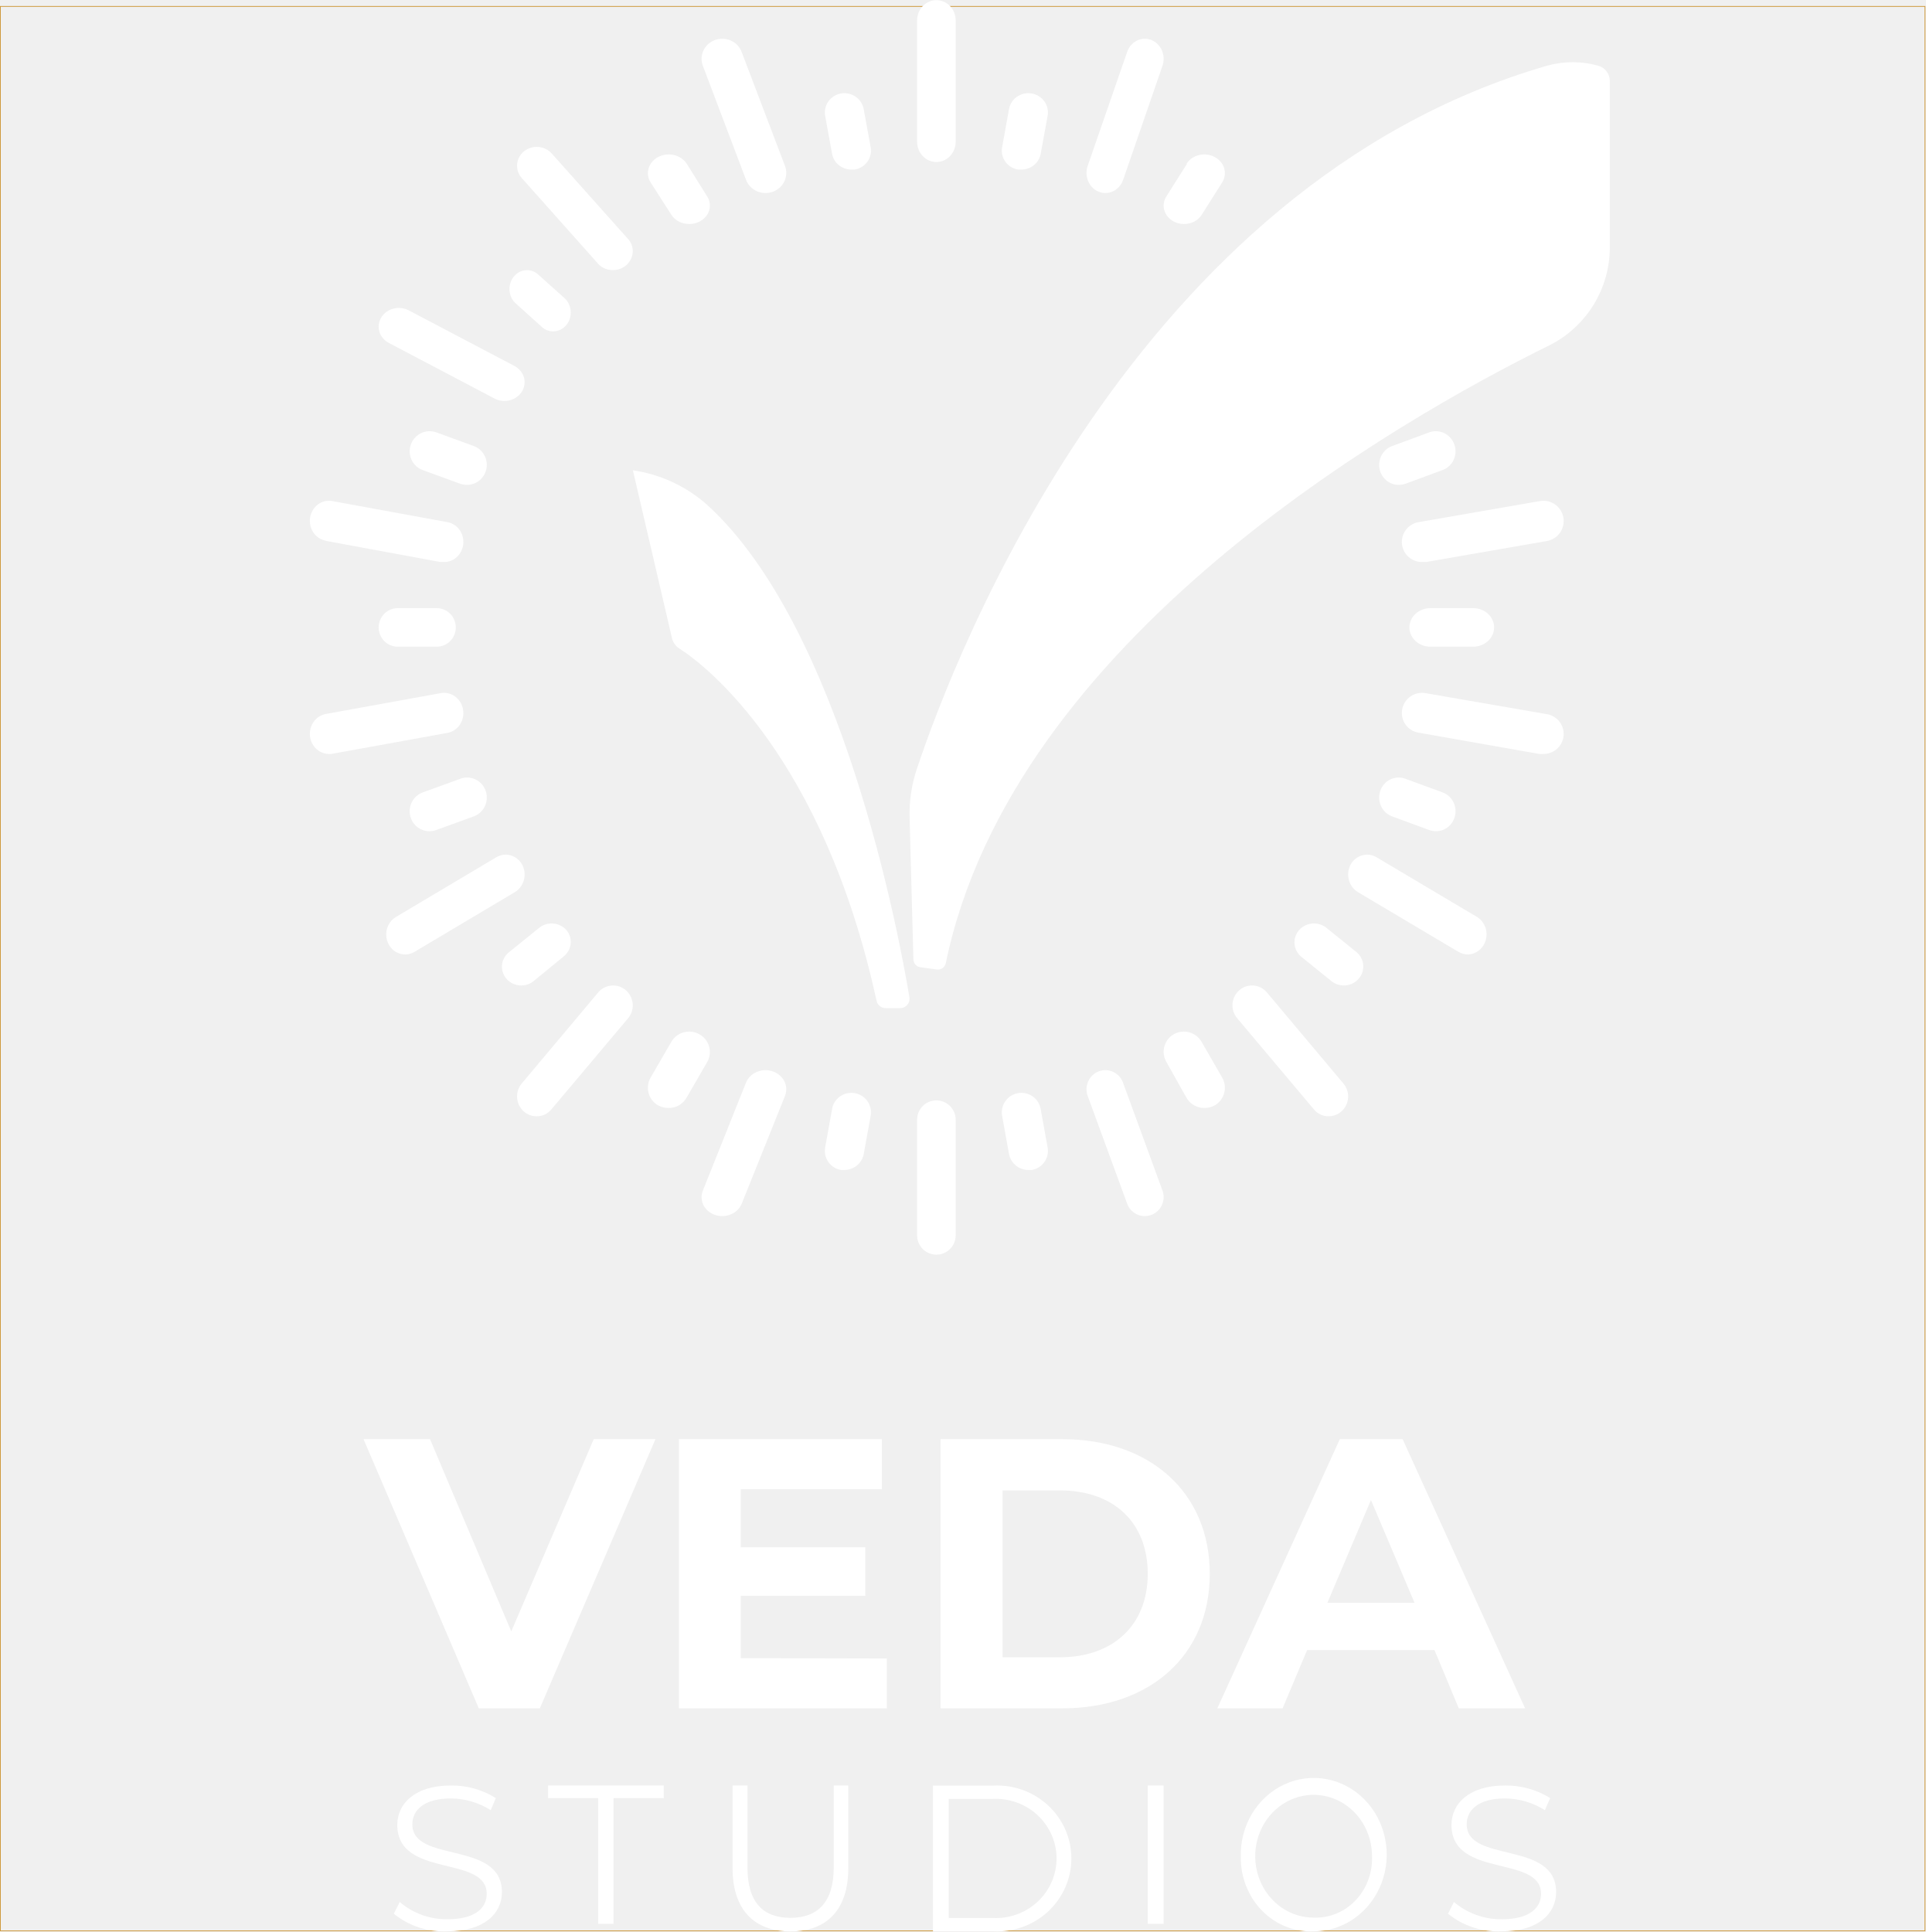
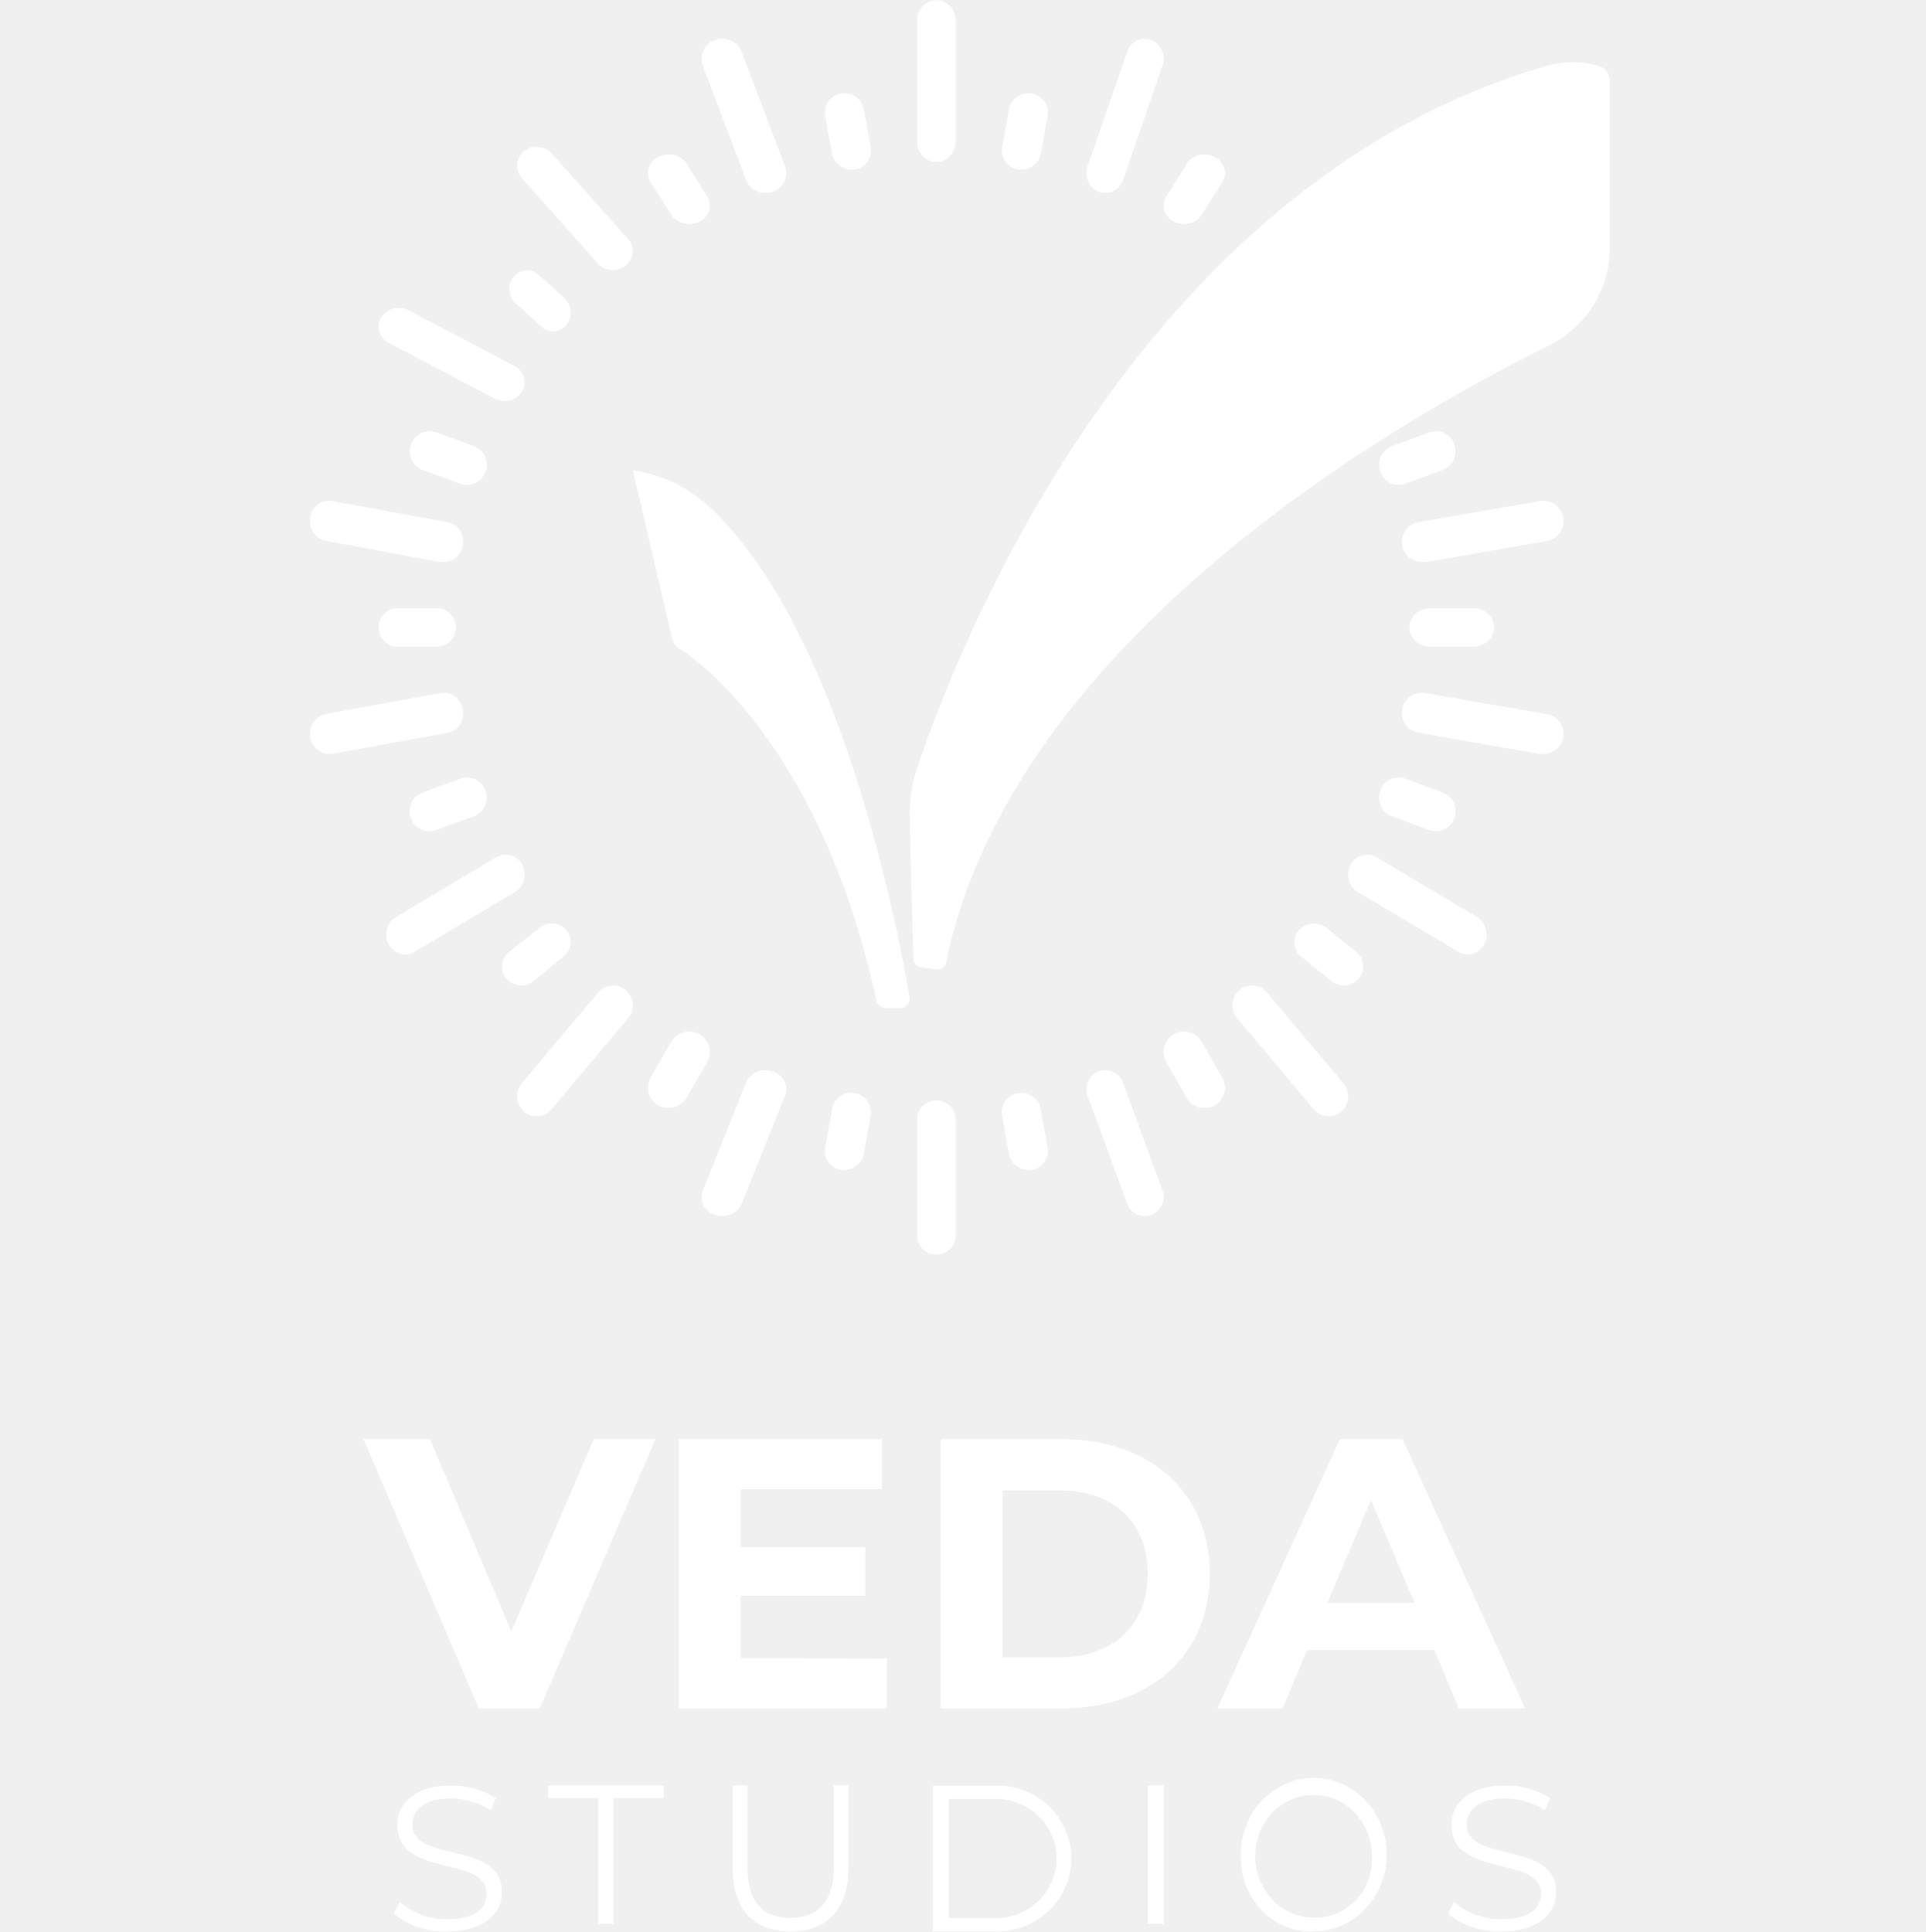
<svg xmlns="http://www.w3.org/2000/svg" width="2546" height="2555" viewBox="0 0 2546 2555" fill="none">
-   <rect x="0.5" y="8.5" width="2545" height="2545" stroke="#CE9737" />
  <path d="M866.721 1903.24L713.849 2259.24H633.142L480.721 1903.24H568.622L676.081 2157.49L785.114 1903.24H866.721Z" fill="white" />
  <path d="M1172.72 2193.3V2259.24H897.721V1903.24H1166.17V1969.41H979.52V2046.23H1144.25V2110.36H979.52V2192.85L1172.72 2193.3Z" fill="white" />
  <path d="M1243.72 1903.24H1404.6C1520.41 1903.24 1599.72 1973.49 1599.72 2081.35C1599.72 2189.22 1520.41 2259.24 1404.6 2259.24H1243.72V1903.24ZM1401.44 2191.71C1471.74 2191.71 1517.71 2149.34 1517.71 2081.35C1517.71 2013.37 1472.64 1971 1401.44 1971H1325.74V2191.71H1401.44Z" fill="white" />
  <path d="M1896.87 2182.2H1728.42L1696.03 2259.24H1609.72L1771.69 1903.24H1854.75L2016.72 2259.24H1929.03L1896.87 2182.2ZM1870.49 2119.65L1812.87 1983.69L1755.26 2119.65H1870.49Z" fill="white" />
  <path d="M520.721 2530.83L528.588 2515.31C546.149 2530.37 568.726 2538.5 591.989 2538.14C628.086 2538.14 643.59 2523.3 643.59 2504.59C643.59 2452.55 525.349 2484.5 525.349 2413.29C525.349 2385.45 548.488 2361.25 596.154 2361.25C617.199 2360.97 637.867 2366.77 655.622 2377.91L648.912 2393.89C633.166 2383.9 614.874 2378.52 596.154 2378.37C560.983 2378.37 545.248 2393.66 545.248 2412.61C545.248 2464.64 663.721 2433.38 663.721 2502.3C663.721 2530.15 640.582 2554.11 591.989 2554.11C566.122 2555.39 540.705 2547.08 520.721 2530.83Z" fill="white" />
  <path d="M790.975 2377.98H724.721V2361.24H877.721V2377.98H811.239V2544.24H790.975V2377.98Z" fill="white" />
  <path d="M968.721 2470.87V2361.24H988.434V2469.95C988.434 2516.01 1009.27 2536.28 1045.33 2536.28C1081.4 2536.28 1102.46 2515.32 1102.46 2469.95V2361.24H1121.72V2470.87C1121.72 2525.68 1093.05 2554.24 1045.33 2554.24C997.618 2554.24 968.721 2525.68 968.721 2470.87Z" fill="white" />
  <path d="M1233.72 2361.36H1313.6C1326.89 2360.72 1340.19 2362.74 1352.67 2367.29C1365.15 2371.85 1376.56 2378.84 1386.2 2387.85C1395.85 2396.87 1403.52 2407.71 1408.77 2419.72C1414.02 2431.74 1416.72 2444.67 1416.72 2457.74C1416.72 2470.81 1414.02 2483.75 1408.77 2495.76C1403.52 2507.77 1395.85 2518.62 1386.2 2527.63C1376.56 2536.64 1365.15 2543.64 1352.67 2548.19C1340.19 2552.75 1326.89 2554.77 1313.6 2554.13H1233.72V2361.36ZM1312.41 2536.5C1323.32 2537.08 1334.22 2535.47 1344.47 2531.78C1354.72 2528.08 1364.1 2522.37 1372.02 2515C1379.95 2507.63 1386.26 2498.75 1390.58 2488.91C1394.89 2479.06 1397.12 2468.46 1397.12 2457.74C1397.12 2447.03 1394.89 2436.42 1390.58 2426.57C1386.26 2416.73 1379.95 2407.85 1372.02 2400.48C1364.1 2393.11 1354.72 2387.4 1344.47 2383.71C1334.22 2380.01 1323.32 2378.41 1312.41 2378.99H1254.52V2536.5H1312.41Z" fill="white" />
  <path d="M1517.72 2361.24H1538.72V2544.24H1517.72V2361.24Z" fill="white" />
  <path d="M1640.76 2455.72C1640.19 2435.54 1645.36 2415.65 1655.59 2398.58C1665.83 2381.51 1680.69 2368.04 1698.25 2359.88C1715.81 2351.73 1735.28 2349.27 1754.18 2352.82C1773.08 2356.37 1790.54 2365.76 1804.34 2379.8C1818.13 2393.83 1827.63 2411.88 1831.62 2431.62C1835.6 2451.36 1833.9 2471.9 1826.72 2490.62C1819.54 2509.34 1807.22 2525.38 1791.32 2536.7C1775.43 2548.01 1756.68 2554.09 1737.48 2554.14C1724.89 2554.74 1712.32 2552.64 1700.53 2547.95C1688.74 2543.26 1677.98 2536.08 1668.93 2526.87C1659.87 2517.65 1652.7 2506.58 1647.86 2494.35C1643.01 2482.11 1640.6 2468.97 1640.76 2455.72ZM1814.29 2455.72C1814.46 2439.6 1810.07 2423.79 1801.67 2410.3C1793.27 2396.82 1781.24 2386.26 1767.12 2379.99C1752.99 2373.71 1737.41 2372 1722.36 2375.06C1707.3 2378.13 1693.46 2385.83 1682.59 2397.2C1671.71 2408.57 1664.3 2423.08 1661.3 2438.88C1658.3 2454.69 1659.84 2471.08 1665.72 2485.97C1671.61 2500.85 1681.58 2513.56 1694.36 2522.47C1707.14 2531.38 1722.15 2536.08 1737.48 2535.99C1747.62 2536.35 1757.72 2534.51 1767.16 2530.61C1776.61 2526.71 1785.19 2520.81 1792.38 2513.3C1799.57 2505.78 1805.23 2496.79 1809 2486.89C1812.76 2476.98 1814.56 2466.38 1814.29 2455.72Z" fill="white" />
  <path d="M1914.72 2530.83L1922.59 2515.31C1940.24 2530.37 1962.89 2538.49 1986.22 2538.14C2022.09 2538.14 2037.82 2523.3 2037.82 2504.59C2037.82 2452.55 1919.35 2484.5 1919.35 2413.29C1919.35 2385.44 1942.49 2361.25 1990.15 2361.25C2011.27 2361.01 2032 2366.79 2049.85 2377.91L2042.91 2393.89C2027.17 2383.9 2008.87 2378.52 1990.15 2378.37C1954.98 2378.37 1939.48 2393.66 1939.48 2412.6C1939.48 2464.64 2057.72 2433.37 2057.72 2502.3C2057.72 2530.15 2034.58 2554.12 1986.22 2554.12C1960.28 2555.38 1934.8 2547.08 1914.72 2530.83Z" fill="white" />
  <path d="M1212.72 26.964V187.523C1212.72 194.609 1215.41 201.405 1220.19 206.416C1224.97 211.427 1231.46 214.243 1238.22 214.243C1244.98 214.243 1251.47 211.427 1256.25 206.416C1261.03 201.405 1263.72 194.609 1263.72 187.523V26.964C1263.72 19.877 1261.03 13.08 1256.25 8.069C1251.47 3.057 1244.98 0.243 1238.22 0.243C1231.46 0.243 1224.97 3.057 1220.19 8.069C1215.41 13.08 1212.72 19.877 1212.72 26.964Z" fill="white" />
  <path d="M1111.96 123.62C1105.2 124.876 1099.23 128.692 1095.33 134.243C1091.43 139.794 1089.92 146.631 1091.13 153.268L1100.28 203.355C1101.35 209.205 1104.48 214.5 1109.13 218.317C1113.77 222.134 1119.63 224.232 1125.69 224.243H1130.27C1133.62 223.673 1136.83 222.459 1139.7 220.671C1142.58 218.882 1145.07 216.555 1147.02 213.822C1148.98 211.088 1150.37 208.002 1151.1 204.741C1151.84 201.48 1151.92 198.109 1151.33 194.82L1142.17 144.733C1141.62 141.392 1140.39 138.193 1138.57 135.319C1136.75 132.445 1134.36 129.954 1131.55 127.99C1128.74 126.027 1125.56 124.631 1122.2 123.88C1118.84 123.13 1115.35 123.041 1111.96 123.62Z" fill="white" />
  <path d="M908.187 216.653C906.382 213.836 903.977 211.365 901.109 209.383C898.241 207.4 894.966 205.944 891.47 205.097C887.975 204.251 884.328 204.031 880.738 204.449C877.148 204.868 873.685 205.917 870.547 207.537C867.408 209.156 864.656 211.315 862.447 213.889C860.238 216.464 858.616 219.404 857.673 222.541C856.73 225.678 856.484 228.952 856.95 232.175C857.416 235.397 858.585 238.506 860.39 241.323L887.873 284.225C890.301 287.958 893.798 291.039 898 293.152C902.202 295.264 906.957 296.33 911.772 296.238C916.577 296.232 921.288 295.045 925.394 292.805C928.458 291.189 931.137 289.046 933.277 286.499C935.417 283.952 936.976 281.05 937.864 277.961C938.752 274.872 938.952 271.656 938.453 268.498C937.953 265.339 936.764 262.301 934.953 259.556L908.187 216.653Z" fill="white" />
  <path d="M716.654 432.488C720.781 436.252 726.024 438.294 731.429 438.242C734.871 438.241 738.271 437.43 741.39 435.862C744.51 434.295 747.274 432.01 749.488 429.169C753.38 424.034 755.22 417.442 754.604 410.843C753.988 404.244 750.967 398.178 746.205 393.982L710.087 361.673C705.322 358.125 699.499 356.627 693.763 357.475C688.026 358.322 682.791 361.453 679.087 366.252C675.383 371.051 673.478 377.171 673.746 383.408C674.014 389.646 676.436 395.548 680.536 399.957L716.654 432.488Z" fill="white" />
  <path d="M558.754 621.561L608.781 639.837C611.705 640.761 614.75 641.235 617.813 641.243C623.933 641.181 629.837 638.951 634.5 634.94C639.163 630.93 642.289 625.393 643.335 619.293C644.382 613.192 643.282 606.914 640.227 601.548C637.172 596.183 632.355 592.071 626.614 589.927L576.588 571.65C573.274 570.517 569.77 570.061 566.281 570.309C562.791 570.557 559.385 571.505 556.26 573.096C553.136 574.688 550.355 576.891 548.079 579.579C545.804 582.268 544.079 585.387 543.005 588.755C540.915 595.222 541.389 602.257 544.327 608.378C547.266 614.498 552.438 619.225 558.754 621.561Z" fill="white" />
  <path d="M525.997 804.243C519.293 804.243 512.864 806.93 508.124 811.712C503.384 816.495 500.721 822.98 500.721 829.743C500.721 836.506 503.384 842.993 508.124 847.775C512.864 852.557 519.293 855.243 525.997 855.243H577.444C584.148 855.243 590.577 852.557 595.317 847.775C600.058 842.993 602.721 836.506 602.721 829.743C602.721 822.98 600.058 816.495 595.317 811.712C590.577 806.93 584.148 804.243 577.444 804.243H525.997Z" fill="white" />
  <path d="M559.325 1047.82C553.472 1049.84 548.521 1053.92 545.363 1059.33C542.205 1064.74 541.047 1071.12 542.099 1077.33C543.151 1083.53 546.343 1089.14 551.1 1093.16C555.857 1097.18 561.866 1099.34 568.045 1099.24C571.103 1099.27 574.138 1098.71 576.996 1097.6L626.567 1079.61C633.049 1077.22 638.335 1072.31 641.262 1065.95C644.188 1059.6 644.516 1052.32 642.173 1045.71C639.829 1039.11 635.007 1033.73 628.766 1030.75C622.526 1027.77 615.378 1027.43 608.896 1029.82L559.325 1047.82Z" fill="white" />
  <path d="M713.469 1226.64L673.685 1258.73C670.966 1260.76 668.697 1263.31 667.013 1266.21C665.328 1269.12 664.263 1272.32 663.88 1275.64C663.497 1278.95 663.805 1282.31 664.786 1285.5C665.766 1288.7 667.398 1291.67 669.585 1294.24C671.773 1296.81 674.47 1298.93 677.516 1300.46C680.562 1302 683.895 1302.92 687.315 1303.17C690.735 1303.43 694.174 1303.01 697.424 1301.94C700.675 1300.88 703.671 1299.18 706.235 1296.97L745.341 1264.88C750.586 1260.71 753.914 1254.69 754.592 1248.14C755.271 1241.58 753.244 1235.04 748.957 1229.94C744.619 1225.04 738.506 1221.97 731.894 1221.36C725.282 1220.74 718.681 1222.63 713.469 1226.64Z" fill="white" />
  <path d="M924.868 1367.83C918.653 1364.29 911.28 1363.32 904.351 1365.14C897.422 1366.96 891.495 1371.42 887.857 1377.55L860.397 1424.95C856.808 1431.09 855.797 1438.39 857.584 1445.26C859.372 1452.13 863.813 1458.03 869.949 1461.68C874.184 1464.02 878.952 1465.24 883.798 1465.24C888.609 1465.34 893.36 1464.16 897.558 1461.83C901.757 1459.5 905.25 1456.09 907.676 1451.97L935.136 1404.57C936.916 1401.49 938.062 1398.1 938.509 1394.58C938.956 1391.06 938.694 1387.49 937.739 1384.07C936.784 1380.65 935.154 1377.46 932.945 1374.67C930.735 1371.88 927.99 1369.56 924.868 1367.83Z" fill="white" />
  <path d="M1100.28 1466.87L1091.12 1517.5C1089.92 1524.18 1091.44 1531.07 1095.34 1536.64C1099.25 1542.21 1105.22 1546.03 1111.95 1547.24H1116.53C1122.61 1547.24 1128.5 1545.13 1133.18 1541.27C1137.86 1537.42 1141.04 1532.06 1142.16 1526.13L1151.31 1475.5C1151.91 1472.18 1151.85 1468.77 1151.12 1465.47C1150.4 1462.17 1149.02 1459.04 1147.08 1456.27C1145.13 1453.5 1142.66 1451.13 1139.79 1449.31C1136.92 1447.49 1133.72 1446.24 1130.37 1445.65C1127.02 1445.05 1123.58 1445.11 1120.26 1445.84C1116.93 1446.56 1113.78 1447.92 1110.99 1449.85C1108.19 1451.78 1105.81 1454.24 1103.97 1457.08C1102.13 1459.92 1100.88 1463.1 1100.28 1466.42V1466.87Z" fill="white" />
  <path d="M1346.18 1445.62C1339.38 1446.84 1333.35 1450.67 1329.41 1456.28C1325.46 1461.89 1323.92 1468.83 1325.12 1475.56L1334.27 1526.15C1335.4 1532.07 1338.57 1537.43 1343.25 1541.28C1347.93 1545.13 1353.83 1547.24 1359.91 1547.24H1364.49C1371.22 1546.03 1377.19 1542.22 1381.1 1536.65C1385 1531.08 1386.52 1524.2 1385.32 1517.53L1376.16 1466.94C1375.64 1463.58 1374.44 1460.35 1372.64 1457.45C1370.84 1454.55 1368.47 1452.03 1365.68 1450.05C1362.89 1448.06 1359.73 1446.65 1356.38 1445.89C1353.03 1445.13 1349.56 1445.04 1346.18 1445.62Z" fill="white" />
  <path d="M1569.05 1451.97C1571.47 1456.09 1574.94 1459.5 1579.12 1461.83C1583.29 1464.16 1588.01 1465.34 1592.8 1465.24C1597.62 1465.24 1602.36 1464.02 1606.57 1461.68C1612.67 1458.03 1617.08 1452.13 1618.86 1445.26C1620.64 1438.38 1619.63 1431.09 1616.06 1424.95L1588.76 1377.55C1585.14 1371.42 1579.25 1366.96 1572.36 1365.14C1565.47 1363.32 1558.14 1364.29 1551.96 1367.83C1548.92 1369.62 1546.25 1371.98 1544.13 1374.8C1542 1377.61 1540.45 1380.82 1539.57 1384.23C1538.69 1387.64 1538.49 1391.2 1538.99 1394.69C1539.48 1398.18 1540.66 1401.53 1542.46 1404.57L1569.05 1451.97Z" fill="white" />
  <path d="M1794.08 1259.42L1753.98 1227.01C1748.69 1222.76 1741.88 1220.73 1735.05 1221.35C1728.22 1221.98 1721.92 1225.21 1717.53 1230.34C1713.21 1235.49 1711.17 1242.1 1711.85 1248.72C1712.53 1255.34 1715.89 1261.42 1721.18 1265.63L1761.27 1298.04C1766.56 1302 1773.22 1303.81 1779.85 1303.09C1786.48 1302.36 1792.56 1299.16 1796.81 1294.15C1801.06 1289.15 1803.15 1282.73 1802.65 1276.25C1802.14 1269.77 1799.07 1263.73 1794.08 1259.42Z" fill="white" />
  <path d="M1907.29 1047.82L1858.2 1029.82C1855.03 1028.64 1851.65 1028.11 1848.28 1028.27C1844.9 1028.43 1841.59 1029.27 1838.53 1030.75C1835.47 1032.22 1832.72 1034.3 1830.44 1036.87C1828.17 1039.44 1826.4 1042.45 1825.25 1045.71C1824.1 1048.98 1823.59 1052.45 1823.75 1055.92C1823.9 1059.4 1824.72 1062.81 1826.16 1065.95C1827.59 1069.1 1829.61 1071.92 1832.11 1074.27C1834.61 1076.61 1837.53 1078.43 1840.71 1079.61L1889.79 1097.6C1892.62 1098.71 1895.63 1099.27 1898.65 1099.24C1904.77 1099.34 1910.72 1097.18 1915.43 1093.16C1920.14 1089.14 1923.3 1083.53 1924.35 1077.33C1925.39 1071.12 1924.24 1064.74 1921.11 1059.33C1917.99 1053.92 1913.08 1049.84 1907.29 1047.82Z" fill="white" />
  <path d="M1947.97 855.243C1955.33 855.243 1962.39 852.557 1967.59 847.775C1972.8 842.993 1975.72 836.506 1975.72 829.743C1975.72 822.98 1972.8 816.495 1967.59 811.712C1962.39 806.93 1955.33 804.243 1947.97 804.243H1891.48C1884.11 804.243 1877.05 806.93 1871.85 811.712C1866.64 816.495 1863.72 822.98 1863.72 829.743C1863.72 836.506 1866.64 842.993 1871.85 847.775C1877.05 852.557 1884.11 855.243 1891.48 855.243H1947.97Z" fill="white" />
  <path d="M1907.62 621.588C1910.81 620.436 1913.75 618.647 1916.27 616.325C1918.78 614.003 1920.82 611.194 1922.27 608.06C1923.71 604.926 1924.54 601.53 1924.69 598.068C1924.85 594.606 1924.33 591.148 1923.17 587.892C1920.84 581.269 1916.05 575.856 1909.84 572.832C1903.63 569.807 1896.5 569.417 1890.01 571.746L1840.61 589.997C1834.94 592.139 1830.19 596.245 1827.17 601.603C1824.15 606.961 1823.07 613.231 1824.1 619.323C1825.13 625.415 1828.22 630.944 1832.83 634.949C1837.43 638.954 1843.26 641.181 1849.3 641.243C1852.33 641.235 1855.33 640.762 1858.22 639.839L1907.62 621.588Z" fill="white" />
  <path d="M1569.59 216.653L1542.44 259.556C1540.65 262.301 1539.48 265.339 1538.99 268.498C1538.49 271.657 1538.69 274.872 1539.57 277.961C1540.44 281.05 1541.98 283.952 1544.1 286.499C1546.21 289.046 1548.86 291.189 1551.88 292.805C1555.94 295.045 1560.59 296.232 1565.34 296.238C1570.1 296.33 1574.79 295.264 1578.94 293.152C1583.1 291.04 1586.55 287.958 1588.95 284.225L1616.1 241.323C1619.7 235.633 1620.66 228.877 1618.78 222.541C1616.9 216.205 1612.32 210.808 1606.06 207.537C1599.8 204.266 1592.37 203.388 1585.39 205.098C1578.42 206.807 1572.48 210.964 1568.88 216.653H1569.59Z" fill="white" />
  <path d="M1325.12 194.794C1324.52 198.086 1324.6 201.461 1325.34 204.725C1326.08 207.989 1327.46 211.076 1329.42 213.812C1331.38 216.548 1333.86 218.879 1336.74 220.669C1339.61 222.459 1342.82 223.673 1346.17 224.243H1350.75C1356.81 224.232 1362.67 222.134 1367.31 218.313C1371.96 214.492 1375.09 209.192 1376.16 203.336L1385.31 153.205C1385.91 149.913 1385.85 146.538 1385.12 143.271C1384.4 140.004 1383.02 136.909 1381.08 134.164C1379.13 131.419 1376.65 129.077 1373.79 127.272C1370.92 125.467 1367.72 124.233 1364.37 123.643C1361.02 123.053 1357.58 123.117 1354.25 123.831C1350.93 124.545 1347.78 125.896 1344.98 127.806C1342.19 129.716 1339.8 132.148 1337.97 134.963C1336.13 137.778 1334.87 140.921 1334.27 144.212L1325.12 194.794Z" fill="white" />
  <path d="M929.703 87.763L986.534 237.834C988.463 242.938 991.955 247.342 996.539 250.454C1001.12 253.567 1006.58 255.238 1012.17 255.241C1015.47 255.286 1018.75 254.727 1021.84 253.594C1028.64 251.158 1034.16 246.197 1037.2 239.801C1040.24 233.406 1040.54 226.099 1038.04 219.486L980.972 69.415C979.814 66.038 977.971 62.923 975.552 60.252C973.133 57.582 970.187 55.411 966.889 53.869C963.592 52.327 960.009 51.444 956.354 51.273C952.699 51.103 949.046 51.65 945.612 52.879C942.178 54.108 939.032 55.995 936.362 58.429C933.692 60.863 931.552 63.792 930.068 67.046C928.584 70.299 927.787 73.81 927.725 77.368C927.662 80.927 928.335 84.462 929.703 87.763Z" fill="white" />
  <path d="M792.061 350.087C796.747 354.464 802.973 357.011 809.52 357.228C816.067 357.445 822.462 355.318 827.454 351.262C832.446 347.205 835.675 341.514 836.507 335.3C837.34 329.087 835.717 322.8 831.956 317.671L729.567 203.003C725.096 197.984 718.726 194.863 711.854 194.326C704.981 193.789 698.166 195.878 692.901 200.136C687.637 204.451 684.369 210.58 683.807 217.188C683.246 223.796 685.437 230.349 689.903 235.42L792.061 350.087Z" fill="white" />
  <path d="M514.363 453.617L654.011 527.086C657.068 528.675 660.431 529.689 663.91 530.072C667.389 530.454 670.915 530.196 674.286 529.313C677.658 528.43 680.809 526.939 683.56 524.925C686.311 522.912 688.608 520.416 690.32 517.578C692.031 514.74 693.124 511.618 693.536 508.388C693.948 505.158 693.67 501.884 692.719 498.754C691.768 495.624 690.162 492.698 687.994 490.144C685.825 487.59 683.135 485.458 680.079 483.869L540.43 410.401C537.374 408.812 534.01 407.797 530.531 407.415C527.053 407.033 523.527 407.29 520.155 408.173C513.346 409.956 507.579 414.177 504.122 419.908C500.665 425.639 499.802 432.411 501.722 438.732C503.643 445.054 508.19 450.408 514.363 453.617Z" fill="white" />
  <path d="M430.717 715.257L582.206 743.219H586.445C592.942 743.509 599.294 741.142 604.174 736.615C609.054 732.088 612.084 725.749 612.631 718.924C613.178 712.099 611.2 705.316 607.111 699.991C603.021 694.666 597.135 691.211 590.684 690.349L439.195 662.621C435.928 662.035 432.583 662.131 429.352 662.906C426.121 663.681 423.066 665.119 420.363 667.137C417.659 669.156 415.36 671.715 413.595 674.67C411.831 677.624 410.636 680.916 410.079 684.356C409.523 687.797 409.615 691.32 410.351 694.723C411.087 698.126 412.452 701.343 414.368 704.19C416.284 707.038 418.714 709.46 421.52 711.318C424.325 713.177 427.45 714.435 430.717 715.021V715.257Z" fill="white" />
  <path d="M433.861 997.07C435.284 997.301 436.731 997.301 438.154 997.07L591.55 969.226C594.851 968.655 598.011 967.405 600.847 965.55C603.683 963.695 606.139 961.271 608.072 958.418C610.005 955.565 611.377 952.34 612.109 948.929C612.84 945.519 612.917 941.991 612.334 938.549C611.786 935.094 610.591 931.785 608.819 928.812C607.046 925.839 604.73 923.259 602.002 921.222C599.275 919.184 596.19 917.726 592.924 916.934C589.657 916.142 586.273 916.03 582.965 916.604L429.569 944.449C423.567 945.88 418.262 949.528 414.632 954.721C411.002 959.914 409.29 966.301 409.813 972.708C410.336 979.115 413.057 985.11 417.476 989.587C421.895 994.063 427.714 996.721 433.861 997.07Z" fill="white" />
  <path d="M514.019 1248.98C517.315 1255.04 522.756 1259.48 529.151 1261.31C535.546 1263.15 542.372 1262.24 548.13 1258.78L681.03 1179.68C686.791 1176.16 691.013 1170.41 692.794 1163.65C694.574 1156.89 693.77 1149.66 690.555 1143.52C687.217 1137.44 681.735 1133 675.304 1131.17C668.874 1129.33 662.015 1130.25 656.222 1133.72L523.322 1212.82C517.556 1216.33 513.342 1222.11 511.6 1228.88C509.857 1235.66 510.727 1242.88 514.019 1248.98Z" fill="white" />
  <path d="M692.73 1469.94C697.406 1474.01 703.366 1476.25 709.529 1476.24C713.305 1476.28 717.043 1475.46 720.467 1473.85C723.892 1472.23 726.916 1469.86 729.32 1466.9L831.495 1345.49C835.483 1340.11 837.295 1333.39 836.561 1326.71C835.826 1320.02 832.601 1313.87 827.545 1309.51C822.488 1305.16 815.983 1302.93 809.359 1303.28C802.736 1303.63 796.495 1306.54 791.914 1311.4L689.968 1432.81C685.497 1438.12 683.277 1445 683.795 1451.95C684.312 1458.91 687.525 1465.38 692.73 1469.94Z" fill="white" />
  <path d="M945.491 1606.69C952.336 1609 959.896 1608.73 966.523 1605.92C973.149 1603.12 978.305 1598.02 980.865 1591.73L1038.04 1449.27C1040.55 1442.97 1040.24 1436 1037.17 1429.91C1034.1 1423.82 1028.53 1419.1 1021.69 1416.79C1014.85 1414.48 1007.29 1414.77 1000.68 1417.6C994.066 1420.42 988.944 1425.55 986.437 1431.86L929.5 1574.31C928.221 1577.4 927.621 1580.7 927.734 1584C927.847 1587.31 928.671 1590.57 930.159 1593.58C931.646 1596.59 933.767 1599.3 936.399 1601.55C939.031 1603.8 942.121 1605.54 945.491 1606.69Z" fill="white" />
  <path d="M1212.72 1480.72V1633.77C1212.72 1640.53 1215.41 1647.01 1220.19 1651.78C1224.97 1656.56 1231.46 1659.24 1238.22 1659.24C1244.98 1659.24 1251.47 1656.56 1256.25 1651.78C1261.03 1647.01 1263.72 1640.53 1263.72 1633.77V1480.72C1263.72 1473.96 1261.03 1467.48 1256.25 1462.7C1251.47 1457.93 1244.98 1455.24 1238.22 1455.24C1231.46 1455.24 1224.97 1457.93 1220.19 1462.7C1215.41 1467.48 1212.72 1473.96 1212.72 1480.72Z" fill="white" />
  <path d="M1452.95 1416.81C1446.8 1419.16 1441.8 1423.86 1439.04 1429.89C1436.28 1435.93 1435.97 1442.81 1438.19 1449.07L1490.2 1591.05C1491.25 1594.25 1492.93 1597.19 1495.13 1599.72C1497.34 1602.25 1500.02 1604.3 1503.03 1605.76C1506.03 1607.22 1509.3 1608.05 1512.63 1608.21C1515.96 1608.38 1519.29 1607.86 1522.42 1606.7C1525.55 1605.53 1528.41 1603.75 1530.85 1601.45C1533.28 1599.14 1535.23 1596.37 1536.58 1593.29C1537.93 1590.22 1538.66 1586.89 1538.72 1583.53C1538.77 1580.16 1538.16 1576.82 1536.91 1573.69L1485.13 1432.16C1484.04 1429 1482.34 1426.09 1480.13 1423.59C1477.92 1421.1 1475.23 1419.08 1472.24 1417.65C1469.24 1416.22 1465.99 1415.41 1462.68 1415.27C1459.37 1415.12 1456.06 1415.64 1452.95 1416.81Z" fill="white" />
  <path d="M1675.36 1312.56C1670.93 1307.24 1664.61 1303.92 1657.77 1303.34C1650.94 1302.75 1644.15 1304.94 1638.91 1309.43C1633.66 1313.92 1630.39 1320.34 1629.81 1327.27C1629.23 1334.21 1631.4 1341.09 1635.82 1346.41L1737.3 1466.97C1739.68 1469.9 1742.69 1472.26 1746.09 1473.86C1749.49 1475.47 1753.2 1476.28 1756.95 1476.24C1761.87 1476.23 1766.69 1474.79 1770.83 1472.1C1774.97 1469.41 1778.27 1465.57 1780.34 1461.04C1782.4 1456.51 1783.15 1451.47 1782.49 1446.53C1781.83 1441.58 1779.79 1436.93 1776.61 1433.12L1675.36 1312.56Z" fill="white" />
  <path d="M1940.93 1262.24C1946.42 1262.13 1951.73 1260.14 1956.06 1256.57C1960.38 1252.99 1963.48 1248.04 1964.88 1242.45C1966.29 1236.86 1965.92 1230.94 1963.84 1225.59C1961.76 1220.24 1958.07 1215.74 1953.35 1212.79L1820.27 1133.72C1814.47 1130.25 1807.6 1129.33 1801.16 1131.17C1794.72 1133 1789.23 1137.44 1785.89 1143.51C1782.67 1149.66 1781.87 1156.88 1783.65 1163.64C1785.43 1170.39 1789.66 1176.15 1795.43 1179.67L1928.5 1258.74C1932.29 1261.01 1936.57 1262.21 1940.93 1262.24Z" fill="white" />
  <path d="M2040.01 997.071C2046.86 997.36 2053.56 994.998 2058.71 990.477C2063.85 985.957 2067.05 979.629 2067.63 972.815C2068.2 966.001 2066.12 959.229 2061.8 953.912C2057.49 948.595 2051.28 945.146 2044.48 944.285L1884.71 916.602C1881.27 916.031 1877.74 916.142 1874.34 916.93C1870.94 917.718 1867.72 919.166 1864.88 921.193C1862.04 923.219 1859.63 925.783 1857.78 928.739C1855.94 931.695 1854.69 934.985 1854.12 938.42C1853.52 941.842 1853.6 945.349 1854.36 948.74C1855.12 952.131 1856.55 955.338 1858.56 958.175C1860.58 961.011 1863.13 963.421 1866.09 965.266C1869.04 967.11 1872.33 968.351 1875.77 968.918L2035.54 997.071C2037.02 997.3 2038.53 997.3 2040.01 997.071Z" fill="white" />
  <path d="M2067.28 684.232C2066.02 677.306 2062.08 671.156 2056.32 667.11C2050.56 663.064 2043.44 661.448 2036.49 662.612L1876.93 690.343C1870.14 691.205 1863.94 694.66 1859.63 699.986C1855.32 705.312 1853.24 712.095 1853.81 718.921C1854.39 725.747 1857.58 732.086 1862.72 736.614C1867.86 741.142 1874.55 743.509 1881.4 743.219H1885.86L2045.42 715.489C2048.92 714.894 2052.27 713.609 2055.26 711.711C2058.26 709.812 2060.85 707.337 2062.89 704.43C2064.92 701.522 2066.35 698.239 2067.11 694.772C2067.86 691.305 2067.92 687.722 2067.28 684.232Z" fill="white" />
  <path d="M1453 253.594C1455.82 254.727 1458.81 255.286 1461.81 255.241C1466.9 255.238 1471.87 253.567 1476.05 250.454C1480.22 247.342 1483.4 242.938 1485.16 237.834L1536.92 87.763C1538.16 84.462 1538.77 80.927 1538.72 77.368C1538.66 73.81 1537.93 70.299 1536.58 67.046C1535.23 63.792 1533.28 60.863 1530.85 58.429C1528.42 55.995 1525.55 54.108 1522.43 52.879C1519.3 51.65 1515.97 51.103 1512.64 51.273C1509.32 51.444 1506.05 52.327 1503.05 53.869C1500.05 55.411 1497.36 57.582 1495.16 60.252C1492.96 62.923 1491.28 66.038 1490.22 69.415L1438.25 219.486C1435.97 226.099 1436.25 233.406 1439.02 239.801C1441.78 246.197 1446.81 251.158 1453 253.594Z" fill="white" />
-   <path d="M836.721 621.243L888.456 843.387C889.707 849.157 893.169 854.221 898.113 857.513C934.213 880.297 1088.73 1001.28 1159.09 1323.44C1159.67 1326.22 1161.2 1328.71 1163.42 1330.49C1165.64 1332.28 1168.42 1333.25 1171.28 1333.24H1190.13C1191.95 1333.27 1193.75 1332.9 1195.41 1332.15C1197.07 1331.41 1198.55 1330.32 1199.73 1328.95C1200.92 1327.58 1201.78 1325.97 1202.27 1324.23C1202.76 1322.49 1202.85 1320.67 1202.55 1318.89C1188.98 1237.32 1113.33 829.488 934.903 667.494C907.399 643.085 873.252 627.237 836.721 621.926V621.243Z" fill="white" />
+   <path d="M836.721 621.243L888.456 843.387C889.707 849.157 893.169 854.221 898.113 857.513C934.213 880.297 1088.73 1001.28 1159.09 1323.45C1159.67 1326.22 1161.2 1328.71 1163.42 1330.49C1165.64 1332.28 1168.42 1333.25 1171.28 1333.24H1190.13C1191.95 1333.27 1193.75 1332.9 1195.41 1332.15C1197.07 1331.41 1198.55 1330.32 1199.73 1328.95C1200.92 1327.58 1201.78 1325.97 1202.27 1324.23C1202.76 1322.49 1202.85 1320.67 1202.55 1318.89C1188.98 1237.32 1113.33 829.488 934.903 667.494C907.399 643.085 873.252 627.237 836.721 621.926V621.243Z" fill="white" />
  <path d="M2128.72 106.924V327.375C2128.67 354.301 2121.13 380.679 2106.96 403.545C2092.78 426.41 2072.53 444.855 2048.48 456.809C1848.81 555.371 1339.13 845.568 1250.68 1273.66C1250.13 1276.35 1248.57 1278.73 1246.32 1280.31C1244.08 1281.88 1241.31 1282.53 1238.6 1282.12L1217.18 1279.15C1214.66 1278.83 1212.33 1277.61 1210.62 1275.73C1208.91 1273.84 1207.92 1271.41 1207.83 1268.86L1202.82 1082.03C1202.11 1059.9 1205.35 1037.83 1212.39 1016.85C1262.77 865.921 1500.05 245.278 2045.29 87.029C2067.64 80.648 2091.33 80.648 2113.68 87.029C2118.08 88.209 2121.94 90.873 2124.62 94.575C2127.25 98.152 2128.69 102.477 2128.72 106.924Z" fill="white" />
</svg>
